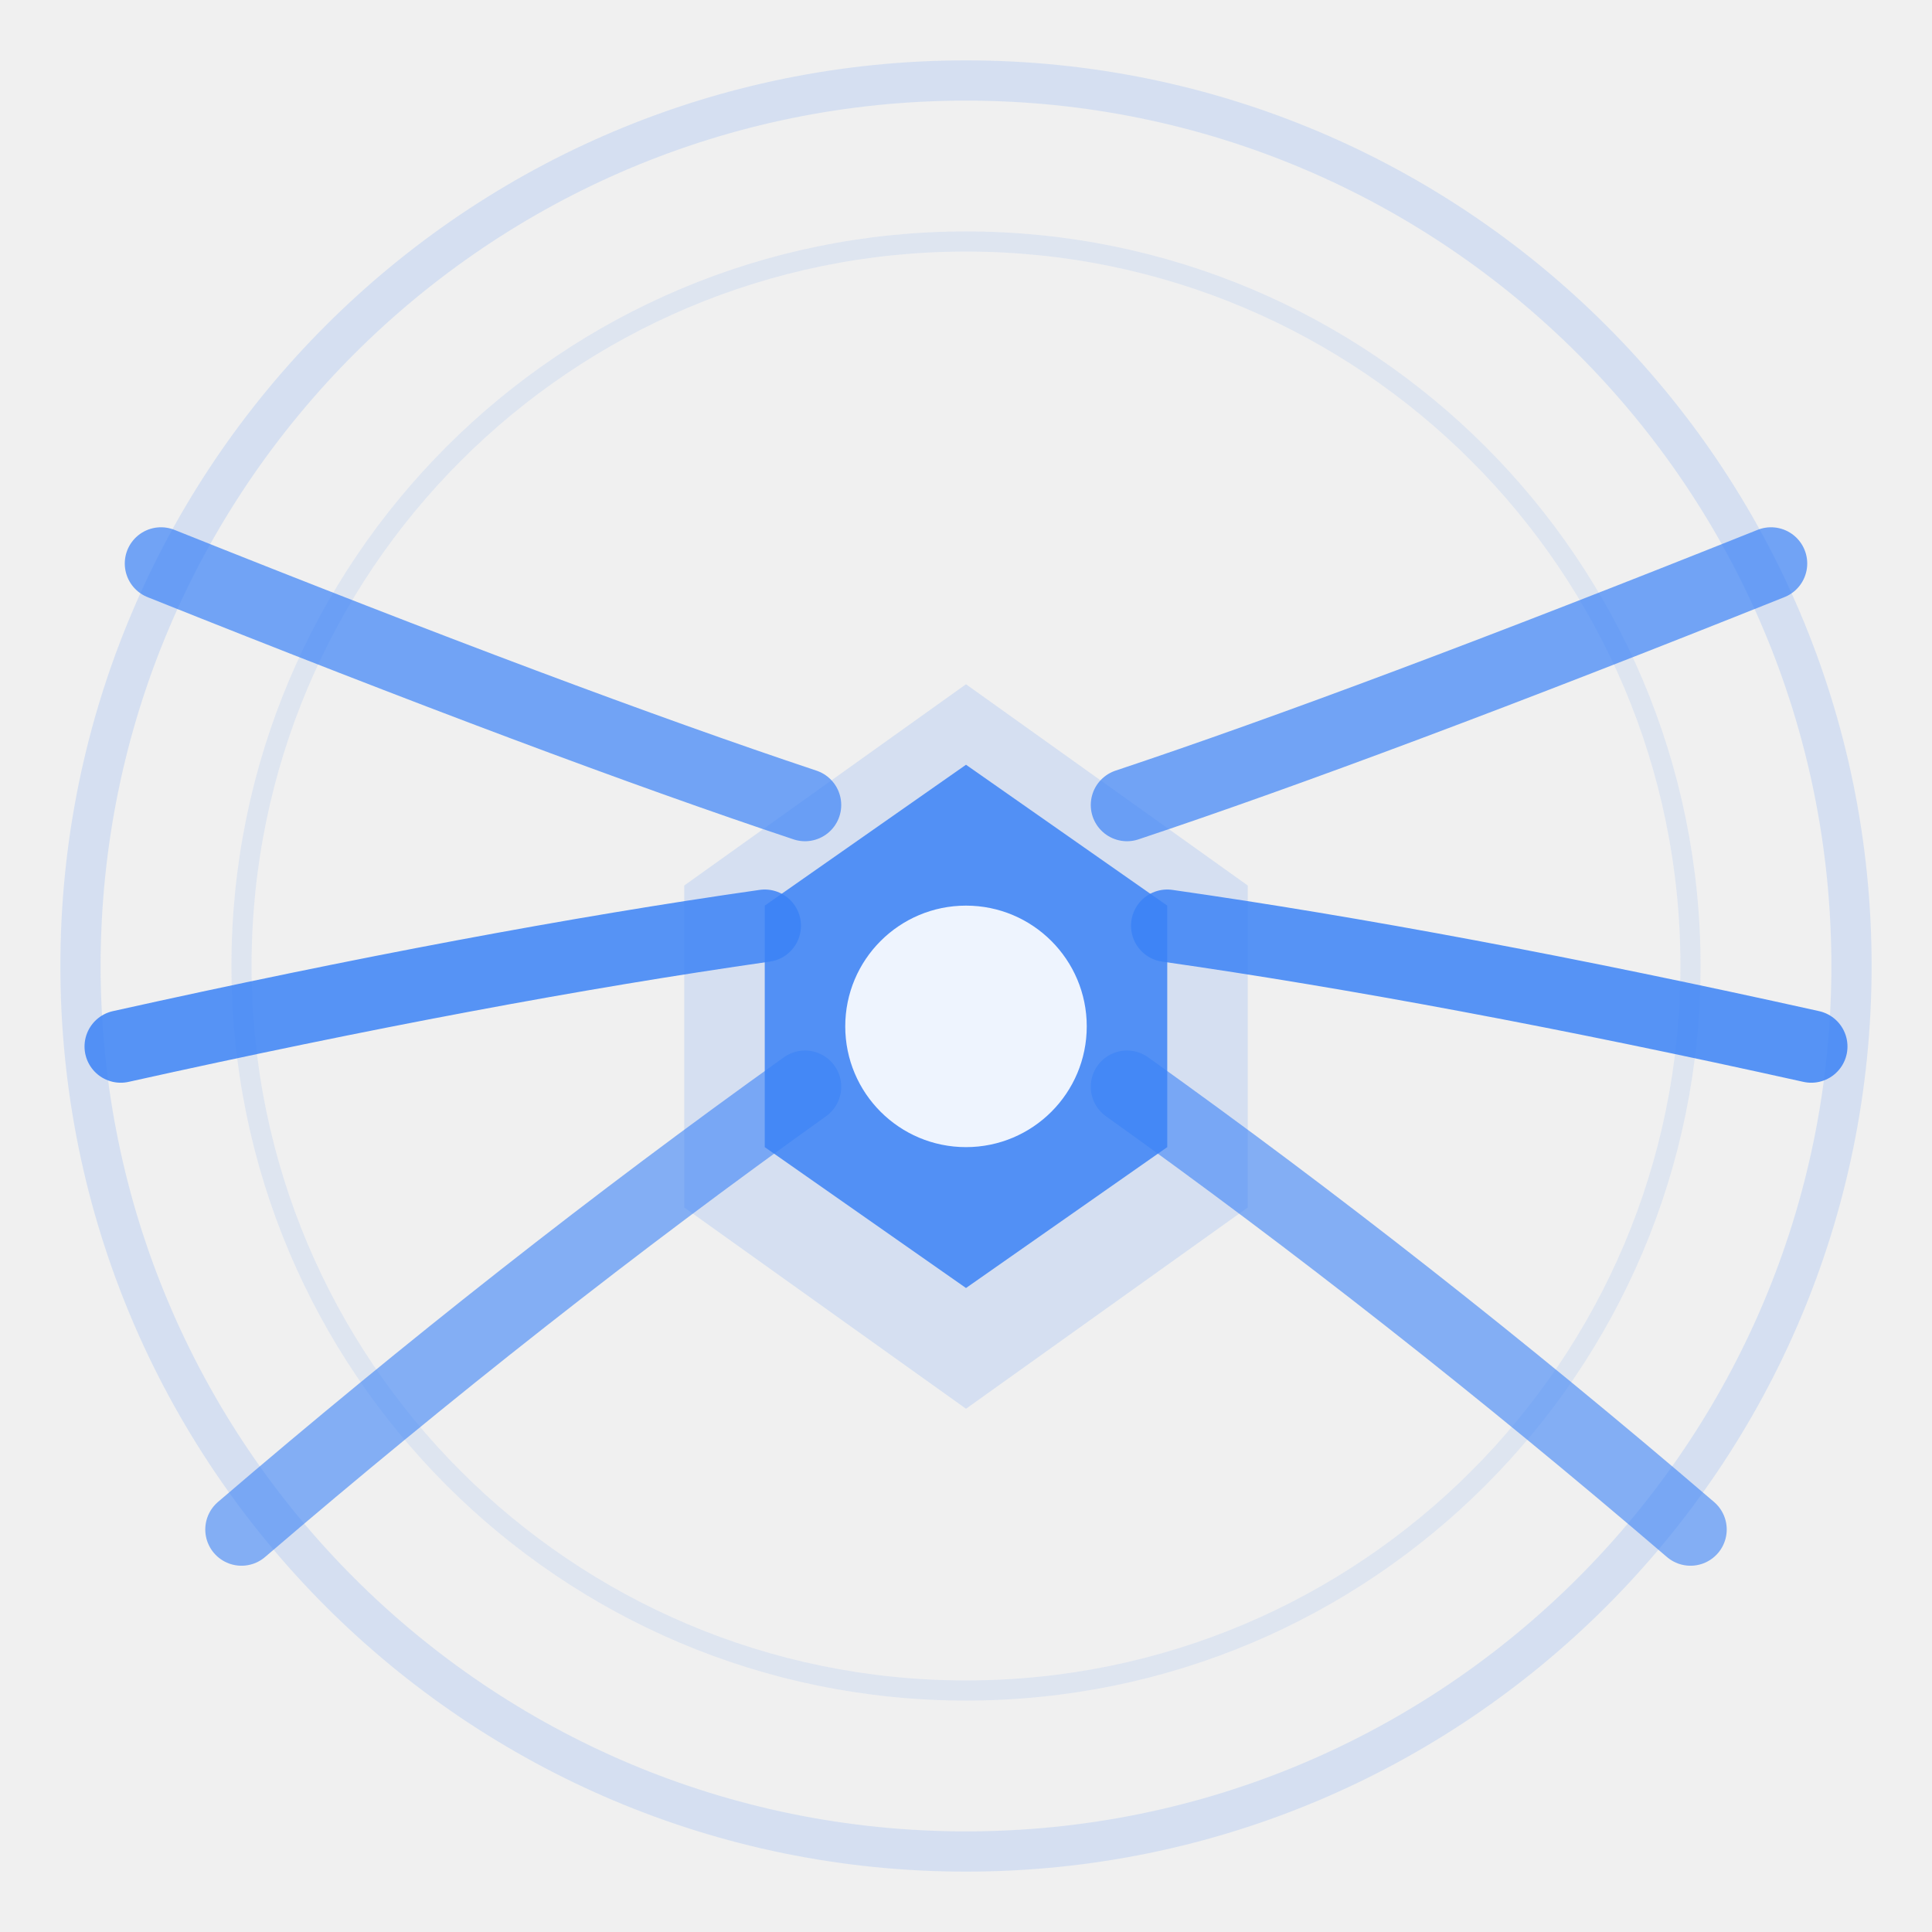
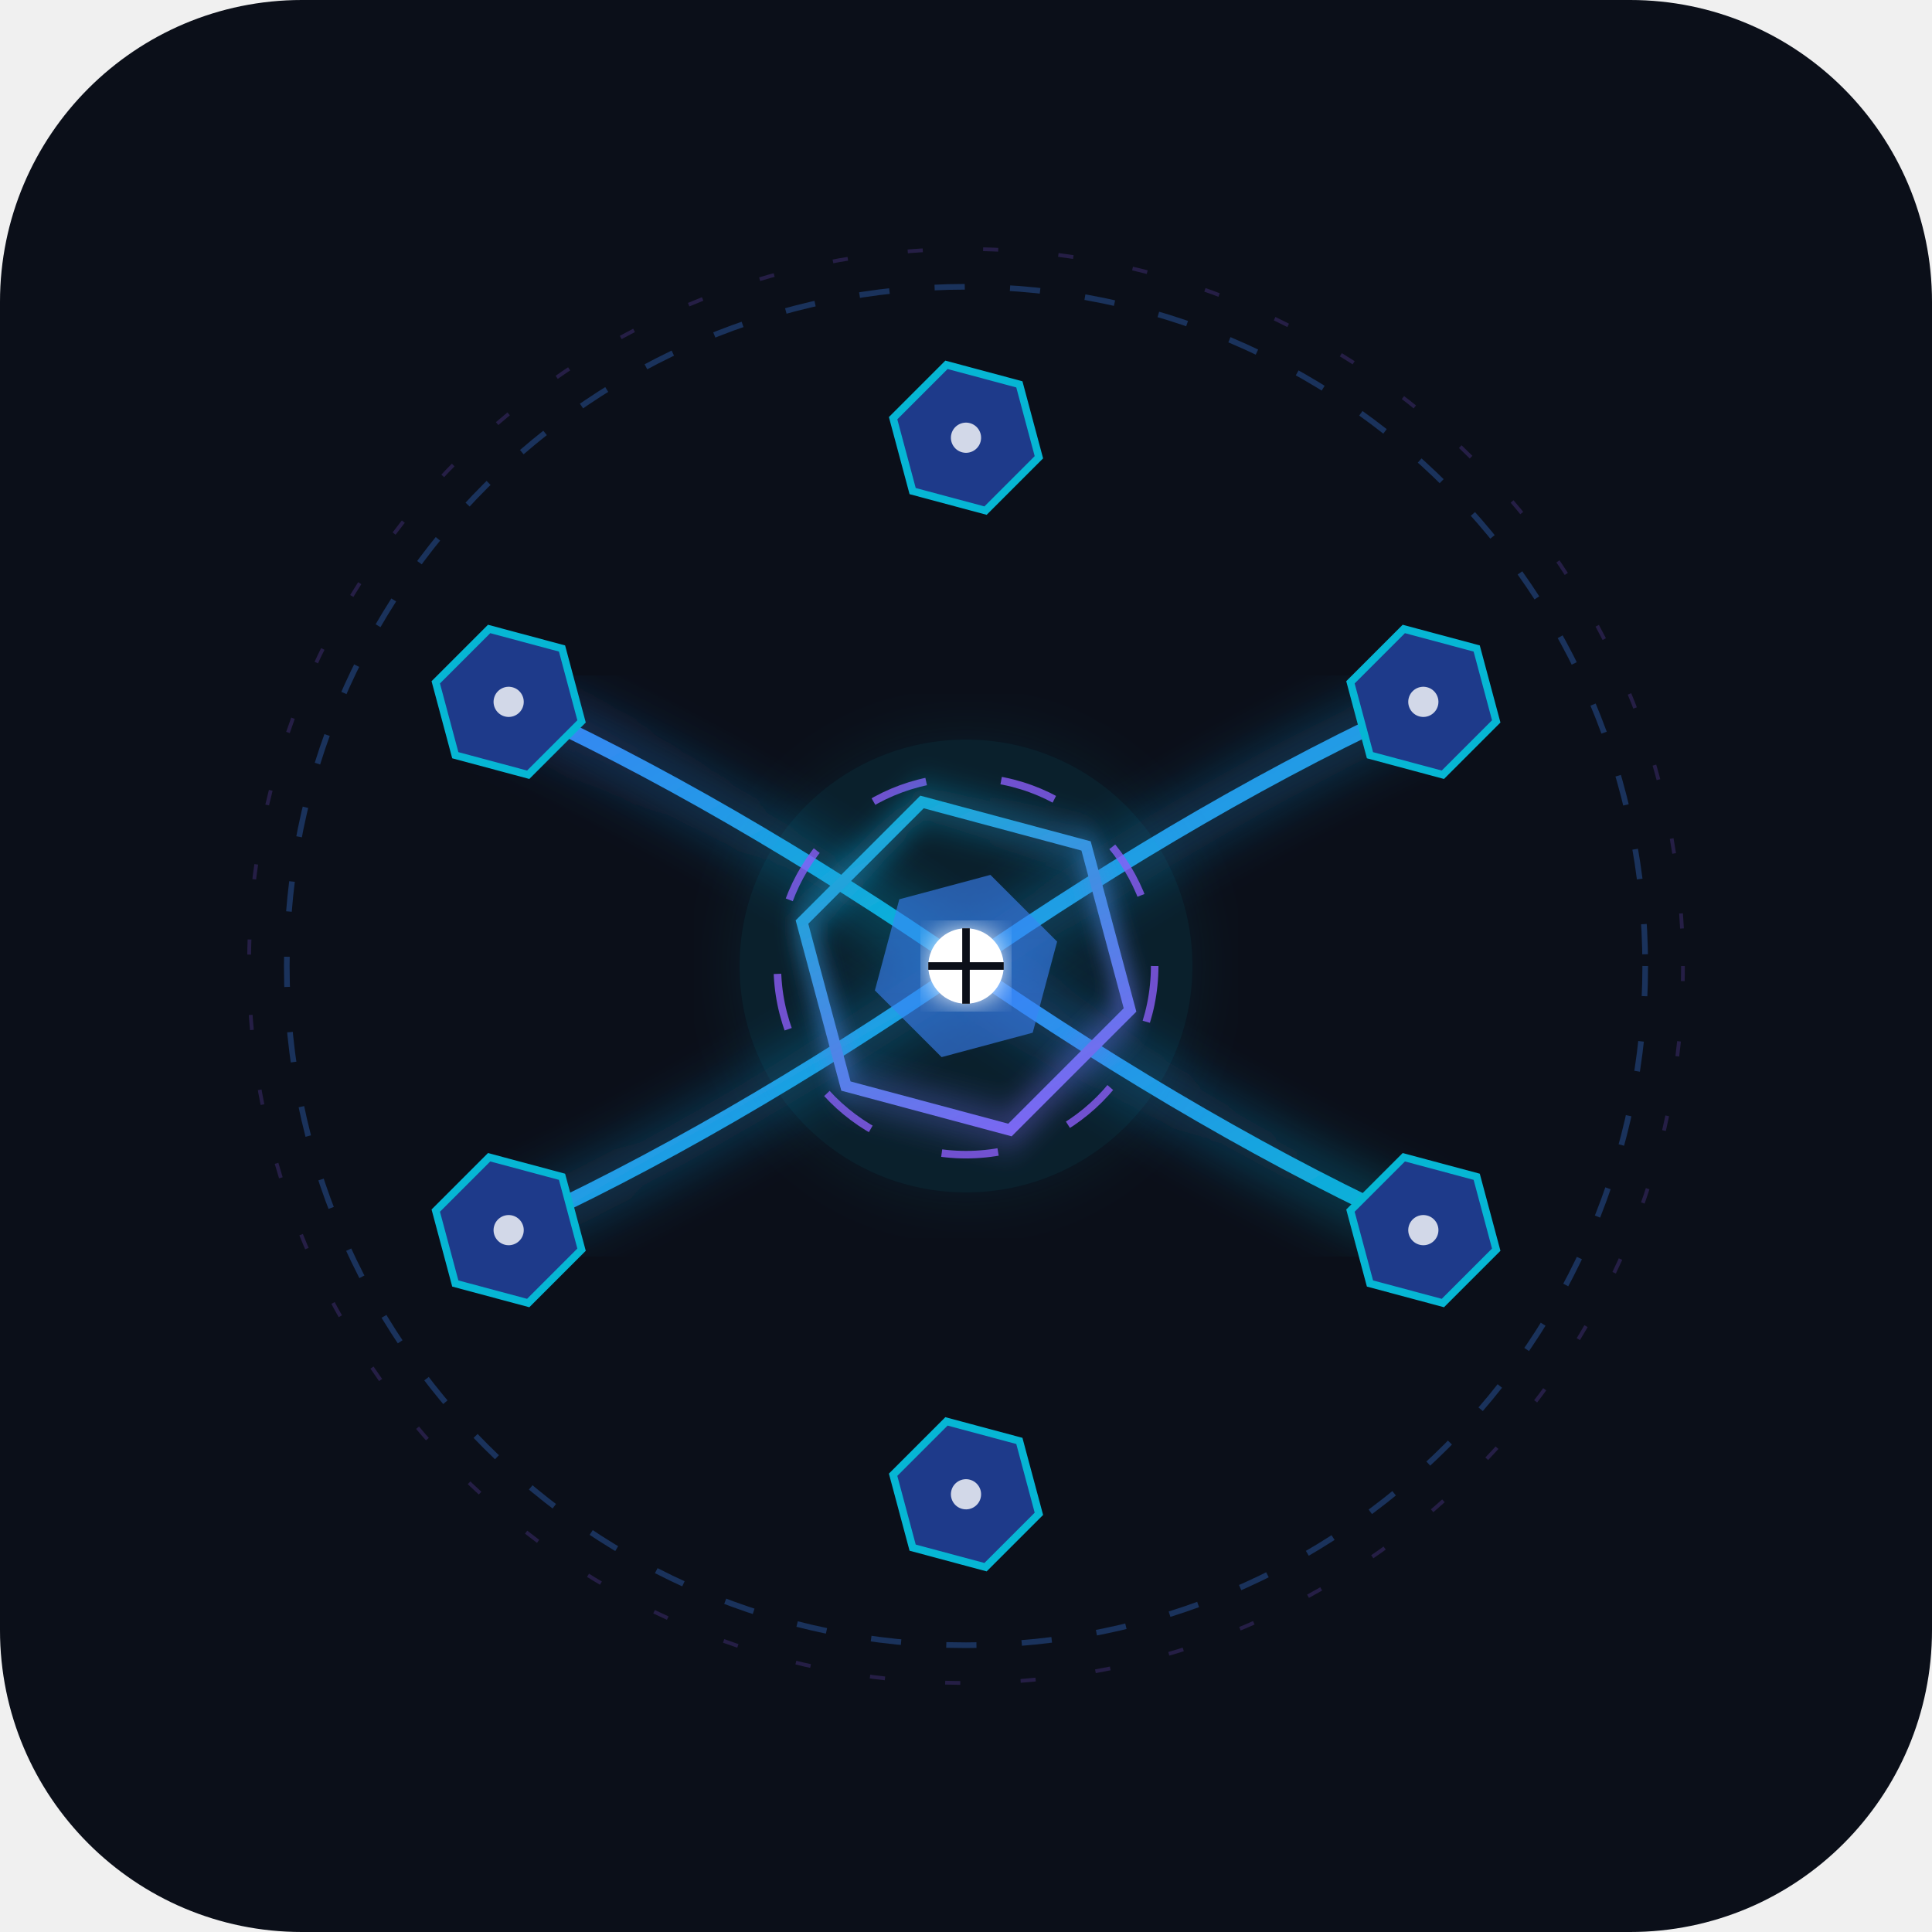
- <svg xmlns="http://www.w3.org/2000/svg" width="48" height="48" viewBox="0 0 48 48" fill="none">
-   <circle cx="24" cy="24" r="22" stroke="#3B82F6" stroke-width="1" opacity="0.15" />
-   <circle cx="24" cy="24" r="18" stroke="#3B82F6" stroke-width="0.5" opacity="0.1" />
-   <path d="M4 14 Q14 18 20 20" stroke="#3B82F6" stroke-width="1.8" stroke-linecap="round" opacity="0.7" fill="none" />
-   <path d="M3 26 Q12 24 19 23" stroke="#3B82F6" stroke-width="1.8" stroke-linecap="round" opacity="0.85" fill="none" />
-   <path d="M6 38 Q13 32 20 27" stroke="#3B82F6" stroke-width="1.8" stroke-linecap="round" opacity="0.6" fill="none" />
-   <path d="M44 14 Q34 18 28 20" stroke="#3B82F6" stroke-width="1.8" stroke-linecap="round" opacity="0.7" fill="none" />
-   <path d="M45 26 Q36 24 29 23" stroke="#3B82F6" stroke-width="1.8" stroke-linecap="round" opacity="0.85" fill="none" />
-   <path d="M42 38 Q35 32 28 27" stroke="#3B82F6" stroke-width="1.8" stroke-linecap="round" opacity="0.6" fill="none" />
-   <polygon points="24,17 31,22 31,30 24,35 17,30 17,22" fill="#3B82F6" opacity="0.15" />
-   <polygon points="24,19 29,22.5 29,28.5 24,32 19,28.5 19,22.5" fill="#3B82F6" opacity="0.85" />
-   <circle cx="24" cy="25.5" r="3" fill="white" opacity="0.9" />
+ <svg xmlns="http://www.w3.org/2000/svg" width="48" height="48" viewBox="0 0 512 512" fill="none">
+   <defs>
+     <linearGradient id="coreGrad" x1="0%" y1="0%" x2="100%" y2="100%">
+       <stop offset="0%" stop-color="#06B6D4" />
+       <stop offset="100%" stop-color="#8B5CF6" />
+     </linearGradient>
+     <linearGradient id="lineGrad" x1="0%" y1="0%" x2="100%" y2="100%">
+       <stop offset="0%" stop-color="#3B82F6" />
+       <stop offset="100%" stop-color="#06B6D4" />
+     </linearGradient>
+     <filter id="glow">
+       <feGaussianBlur stdDeviation="4" result="blur" />
+       <feComposite in="SourceGraphic" in2="blur" operator="over" />
+     </filter>
+     <filter id="glowSoft">
+       <feGaussianBlur stdDeviation="8" result="blur" />
+       <feComposite in="SourceGraphic" in2="blur" operator="over" />
+     </filter>
+   </defs>
+   <rect width="512" height="512" rx="80" fill="#0B0F19" />
+   <circle cx="256" cy="256" r="180" fill="none" stroke="#3B82F6" stroke-width="1.5" stroke-dasharray="8 12" opacity="0.3" />
+   <circle cx="256" cy="256" r="190" fill="none" stroke="#8B5CF6" stroke-width="1" stroke-dasharray="4 16" opacity="0.2" />
+   <g fill="none">
+     <path d="M 256 256 Q 320 300, 377.2 326" stroke="url(#lineGrad)" stroke-width="4" filter="url(#glowSoft)" />
+     <path d="M 256 256 Q 256 330, 256 396" stroke="url(#lineGrad)" stroke-width="4" filter="url(#glowSoft)" />
+     <path d="M 256 256 Q 192 300, 134.8 326" stroke="url(#lineGrad)" stroke-width="4" filter="url(#glowSoft)" />
+     <path d="M 256 256 Q 192 212, 134.8 186" stroke="url(#lineGrad)" stroke-width="4" filter="url(#glowSoft)" />
+     <path d="M 256 256 Q 256 182, 256 116" stroke="url(#lineGrad)" stroke-width="4" filter="url(#glowSoft)" />
+     <path d="M 256 256 Q 320 212, 377.2 186" stroke="url(#lineGrad)" stroke-width="4" filter="url(#glowSoft)" />
+   </g>
+   <g transform="translate(256, 256)">
+     <g transform="translate(121.2, 70) rotate(15)">
+       <polygon points="20,0 10,17.32 -10,17.32 -20,0 -10,-17.32 10,-17.32" fill="#1E3A8A" stroke="#06B6D4" stroke-width="2" />
+       <circle cx="0" cy="0" r="4" fill="#FFF" opacity="0.8" />
+     </g>
+     <g transform="translate(0, 140) rotate(15)">
+       <polygon points="20,0 10,17.32 -10,17.32 -20,0 -10,-17.32 10,-17.32" fill="#1E3A8A" stroke="#06B6D4" stroke-width="2" />
+       <circle cx="0" cy="0" r="4" fill="#FFF" opacity="0.8" />
+     </g>
+     <g transform="translate(-121.2, 70) rotate(15)">
+       <polygon points="20,0 10,17.32 -10,17.32 -20,0 -10,-17.32 10,-17.32" fill="#1E3A8A" stroke="#06B6D4" stroke-width="2" />
+       <circle cx="0" cy="0" r="4" fill="#FFF" opacity="0.8" />
+     </g>
+     <g transform="translate(-121.2, -70) rotate(15)">
+       <polygon points="20,0 10,17.32 -10,17.32 -20,0 -10,-17.32 10,-17.32" fill="#1E3A8A" stroke="#06B6D4" stroke-width="2" />
+       <circle cx="0" cy="0" r="4" fill="#FFF" opacity="0.8" />
+     </g>
+     <g transform="translate(0, -140) rotate(15)">
+       <polygon points="20,0 10,17.32 -10,17.32 -20,0 -10,-17.32 10,-17.32" fill="#1E3A8A" stroke="#06B6D4" stroke-width="2" />
+       <circle cx="0" cy="0" r="4" fill="#FFF" opacity="0.8" />
+     </g>
+     <g transform="translate(121.2, -70) rotate(15)">
+       <polygon points="20,0 10,17.32 -10,17.32 -20,0 -10,-17.32 10,-17.32" fill="#1E3A8A" stroke="#06B6D4" stroke-width="2" />
+       <circle cx="0" cy="0" r="4" fill="#FFF" opacity="0.8" />
+     </g>
+   </g>
+   <circle cx="256" cy="256" r="60" fill="#06B6D4" opacity="0.1" filter="url(#glowSoft)" />
+   <circle cx="256" cy="256" r="50" fill="none" stroke="#8B5CF6" stroke-width="2" stroke-dasharray="15 20" opacity="0.8" />
+   <polygon points="45,0 22.5,38.97 -22.5,38.97 -45,0 -22.5,-38.97 22.5,-38.97" fill="none" stroke="url(#coreGrad)" stroke-width="3" transform="translate(256, 256) rotate(15)" filter="url(#glow)" />
+   <polygon points="25,0 12.5,21.65 -12.5,21.65 -25,0 -12.5,-21.65 12.5,-21.65" fill="#3B82F6" opacity="0.6" transform="translate(256, 256) rotate(45)" />
+   <circle cx="256" cy="256" r="10" fill="#FFF" filter="url(#glow)" />
+   <path d="M 246 256 L 266 256 M 256 246 L 256 266" stroke="#0B0F19" stroke-width="2" />
</svg>
